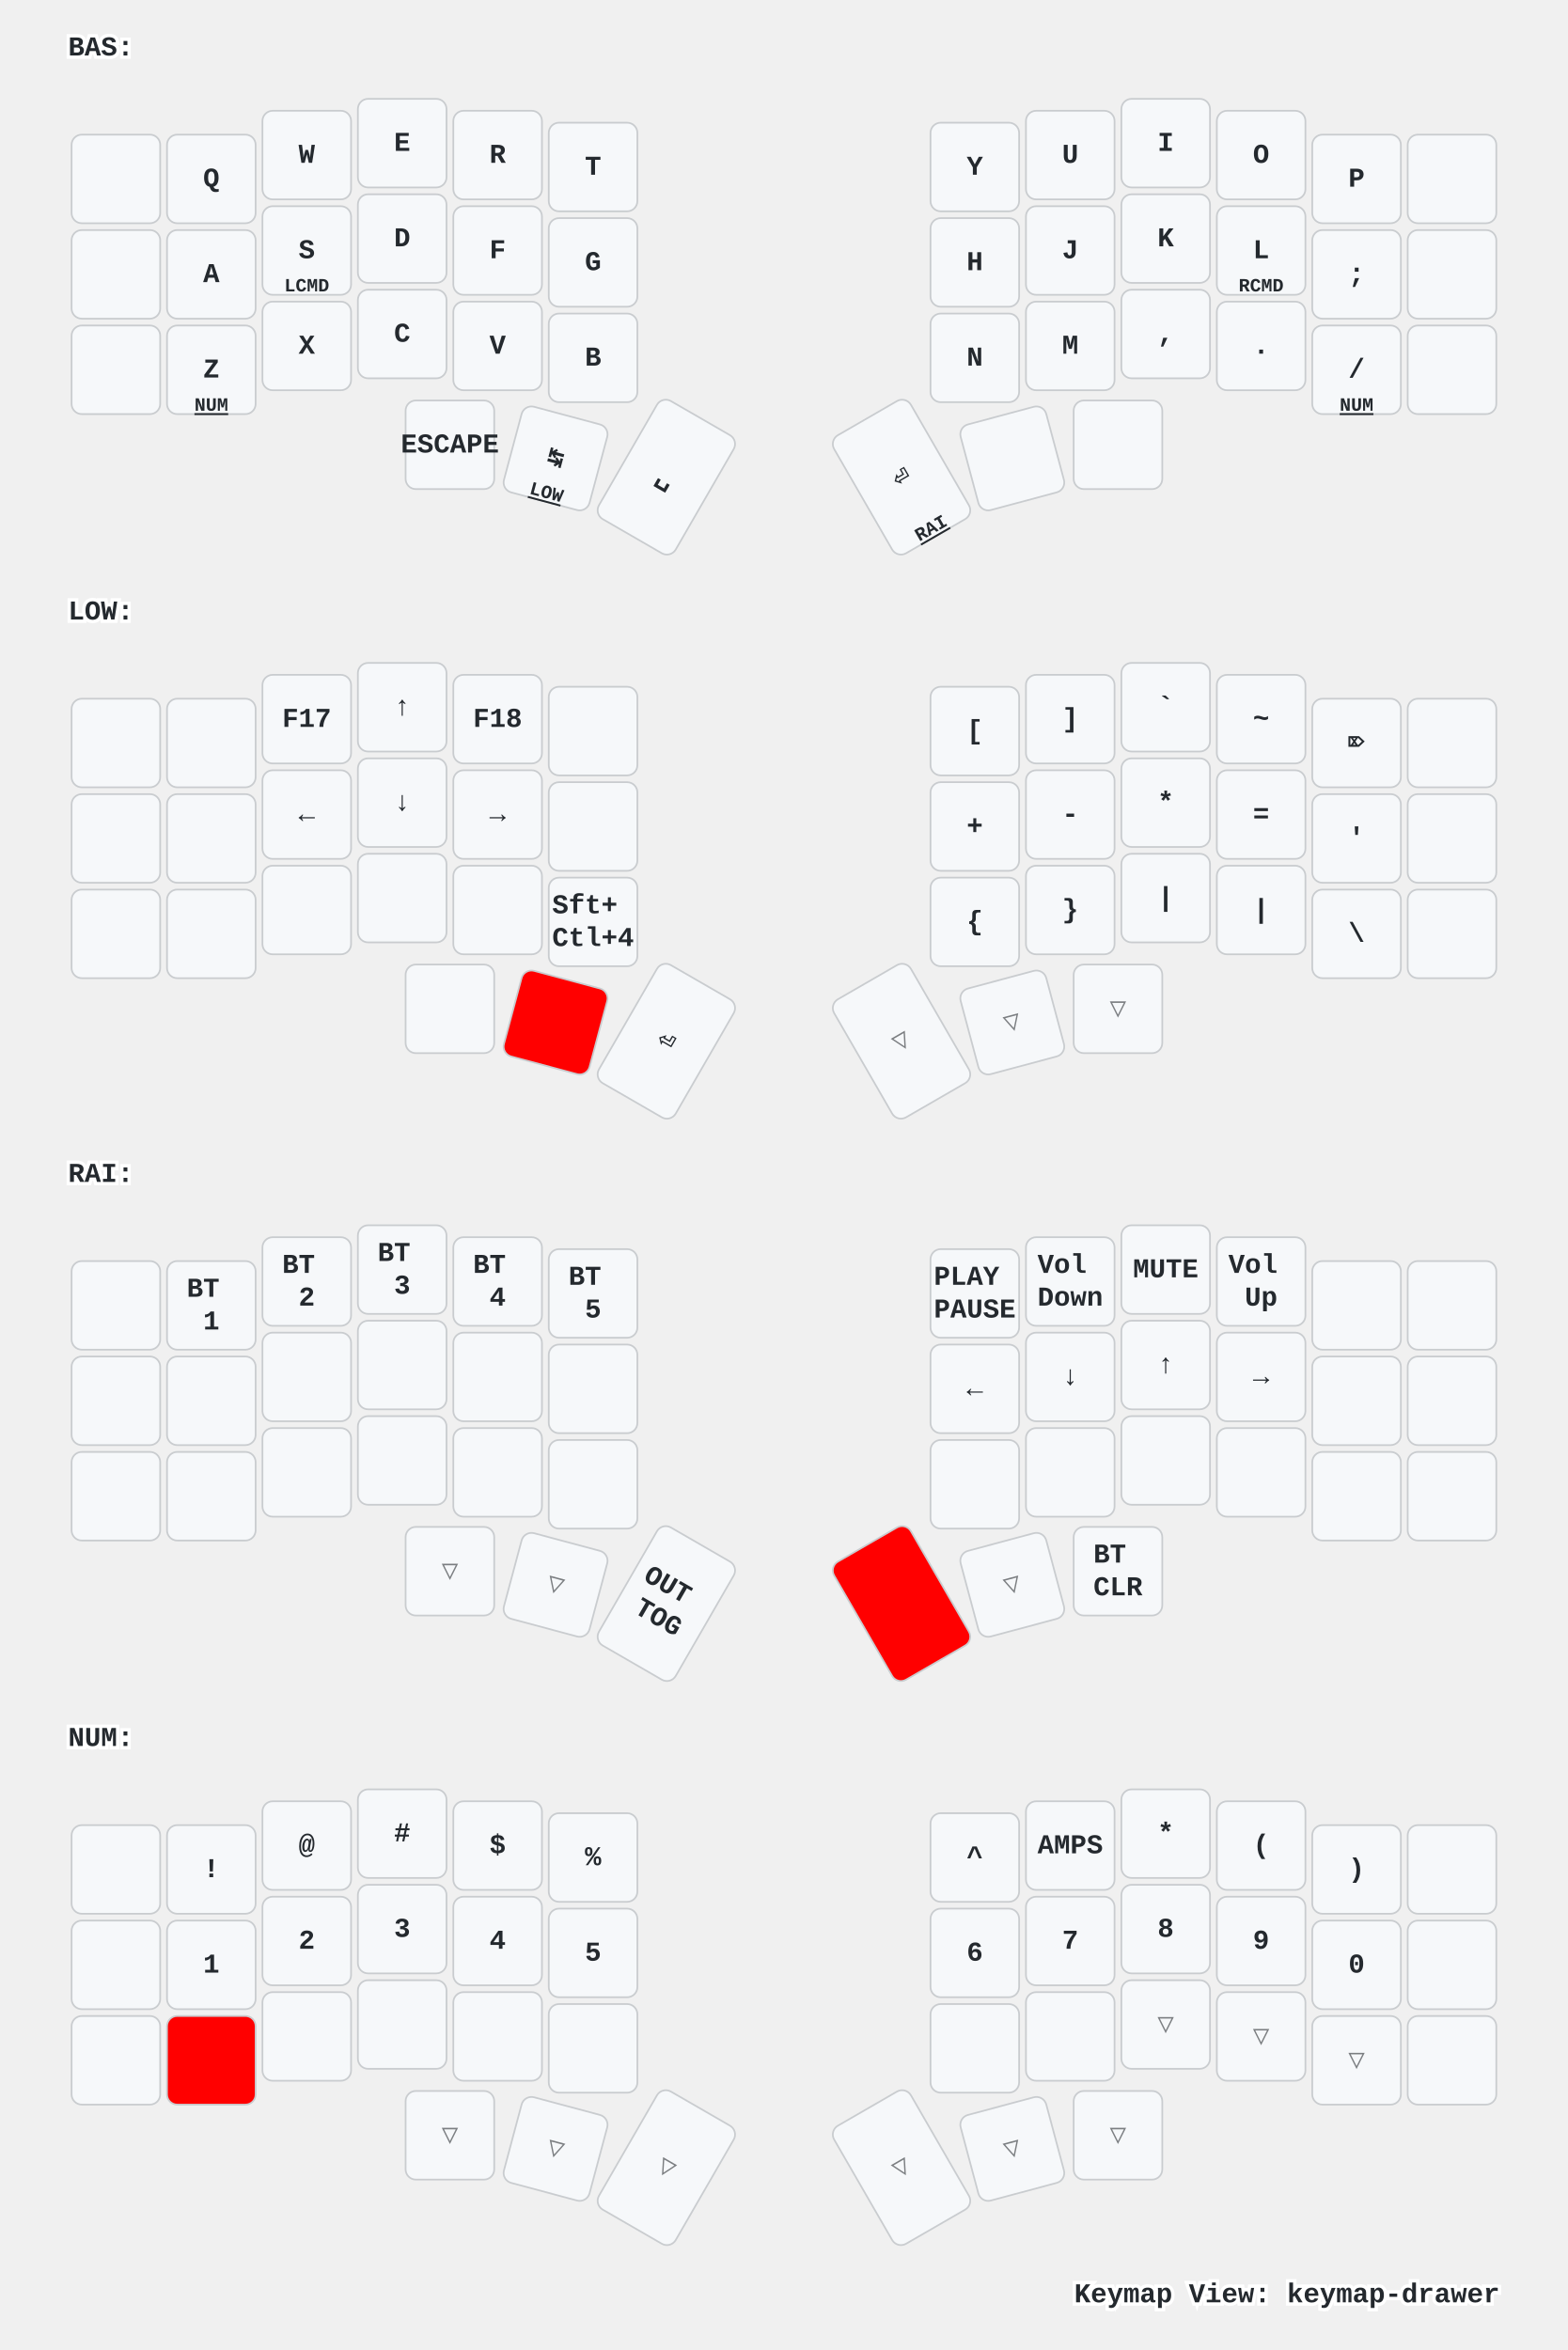
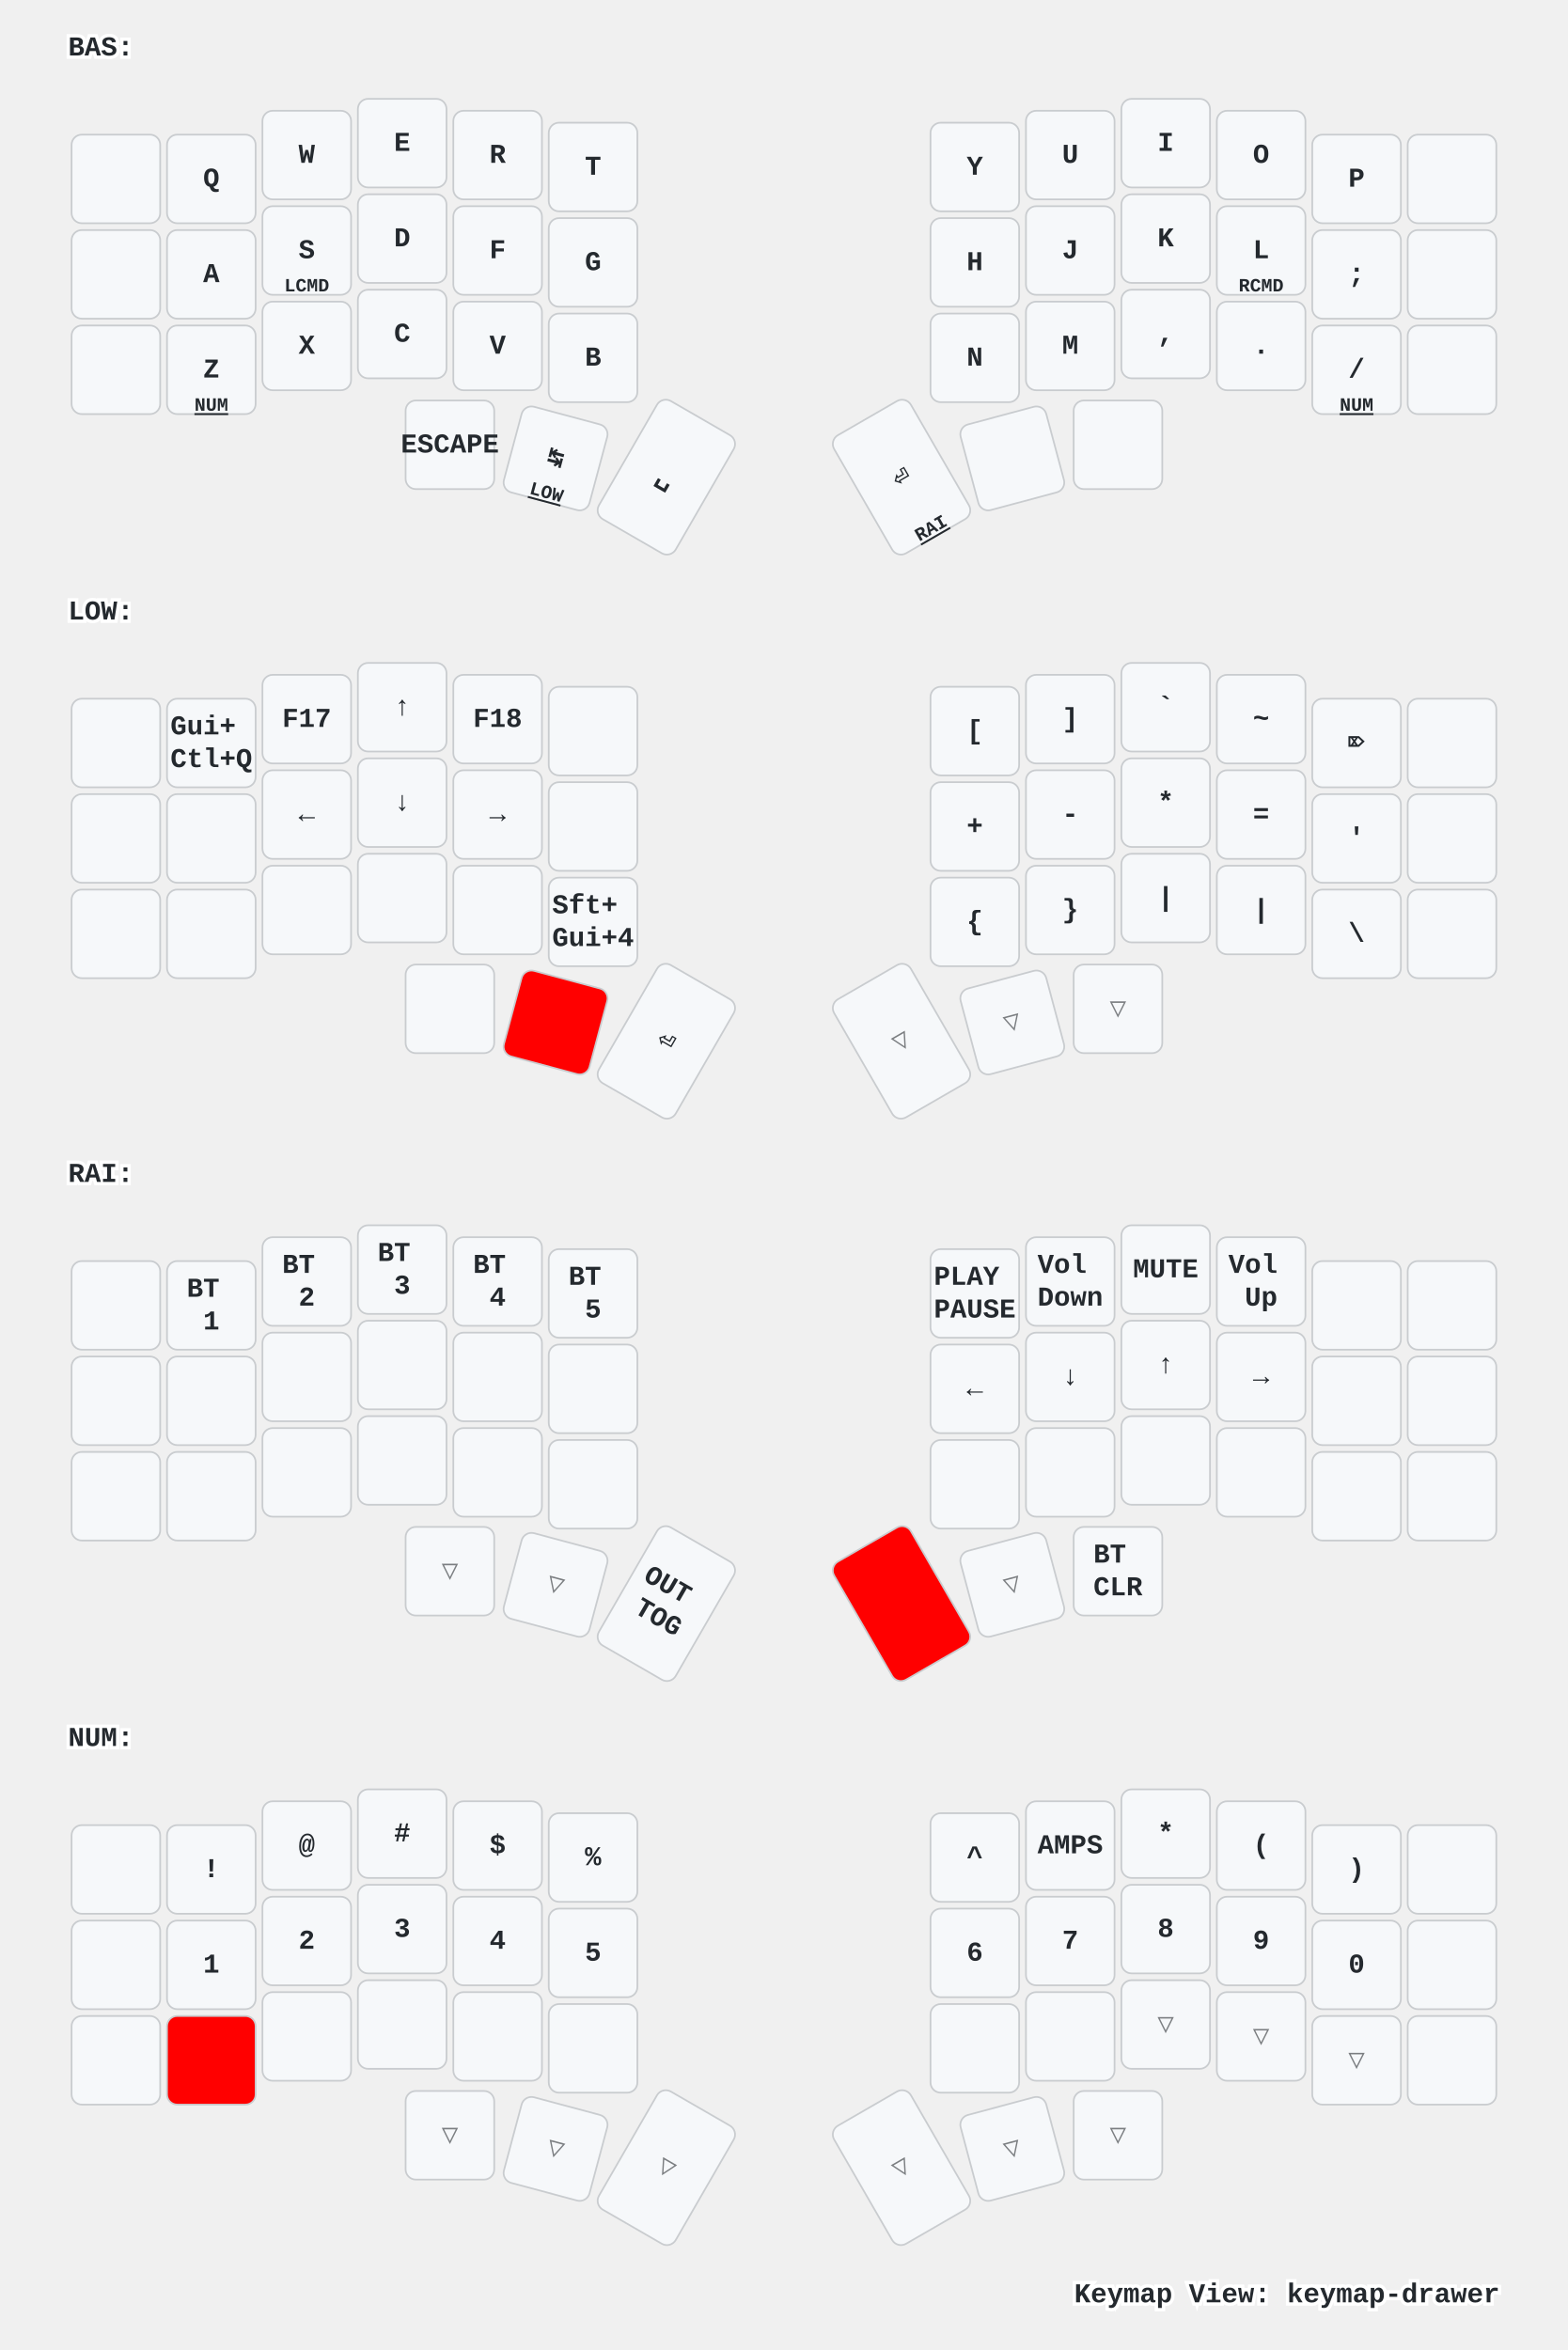
<svg xmlns="http://www.w3.org/2000/svg" xmlns:xlink="http://www.w3.org/1999/xlink" width="920" height="1379" viewBox="0 0 920 1379" class="keymap">
  <defs>/* start glyphs */
<svg id="mdi:apple-keyboard-command">
      <svg id="mdi-apple-keyboard-command" viewBox="0 0 24 24">
        <path d="M6,2A4,4 0 0,1 10,6V8H14V6A4,4 0 0,1 18,2A4,4 0 0,1 22,6A4,4 0 0,1 18,10H16V14H18A4,4 0 0,1 22,18A4,4 0 0,1 18,22A4,4 0 0,1 14,18V16H10V18A4,4 0 0,1 6,22A4,4 0 0,1 2,18A4,4 0 0,1 6,14H8V10H6A4,4 0 0,1 2,6A4,4 0 0,1 6,2M16,18A2,2 0 0,0 18,20A2,2 0 0,0 20,18A2,2 0 0,0 18,16H16V18M14,10H10V14H14V10M6,16A2,2 0 0,0 4,18A2,2 0 0,0 6,20A2,2 0 0,0 8,18V16H6M8,6A2,2 0 0,0 6,4A2,2 0 0,0 4,6A2,2 0 0,0 6,8H8V6M18,8A2,2 0 0,0 20,6A2,2 0 0,0 18,4A2,2 0 0,0 16,6V8H18Z" />
      </svg>
    </svg>
    <svg id="mdi:apple-keyboard-control">
      <svg id="mdi-apple-keyboard-control" viewBox="0 0 24 24">
        <path d="M19.78,11.78L18.36,13.19L12,6.83L5.64,13.19L4.22,11.78L12,4L19.78,11.78Z" />
      </svg>
    </svg>
    <svg id="mdi:apple-keyboard-option">
      <svg id="mdi-apple-keyboard-option" viewBox="0 0 24 24">
        <path d="M3,4H9.11L16.15,18H21V20H14.88L7.84,6H3V4M14,4H21V6H14V4Z" />
      </svg>
    </svg>
    <svg id="mdi:apple-keyboard-shift">
      <svg id="mdi-apple-keyboard-shift" viewBox="0 0 24 24">
        <path d="M15,18V12H17.17L12,6.83L6.83,12H9V18H15M12,4L22,14H17V20H7V14H2L12,4Z" />
      </svg>
    </svg>
    <svg id="mdi:backspace-outline">
      <svg id="mdi-backspace-outline" viewBox="0 0 24 24">
        <path d="M19,15.59L17.59,17L14,13.41L10.41,17L9,15.59L12.59,12L9,8.41L10.41,7L14,10.59L17.59,7L19,8.41L15.41,12L19,15.59M22,3A2,2 0 0,1 24,5V19A2,2 0 0,1 22,21H7C6.31,21 5.77,20.64 5.41,20.11L0,12L5.41,3.88C5.77,3.35 6.31,3 7,3H22M22,5H7L2.28,12L7,19H22V5Z" />
      </svg>
    </svg>
  </defs>/* end glyphs */
<style>/* inherit to force styles through use tags */
svg path {
    fill: inherit;
}

/* font and background color specifications */
svg.keymap {
    font-family: SFMono-Regular,Consolas,Liberation Mono,Menlo,monospace;
    font-size: 14px;
    font-kerning: normal;
    text-rendering: optimizeLegibility;
    fill: #24292e;
}

/* default key styling */
rect.key {
    fill: #f6f8fa;
}

rect.key, rect.combo {
    stroke: #c9cccf;
    stroke-width: 1;
}

/* default key side styling, only used is draw_key_sides is set */
rect.side {
    filter: brightness(90%);
}

/* color accent for combo boxes */
rect.combo, rect.combo-separate {
    fill: #cdf;
}

/* color accent for held keys */
rect.held, rect.combo.held {
    fill: #fdd;
}

/* color accent for ghost (optional) keys */
rect.ghost, rect.combo.ghost {
    stroke-dasharray: 4, 4;
    stroke-width: 2;
}

text {
    text-anchor: middle;
    dominant-baseline: middle;
}

/* styling for layer labels */
text.label {
    font-weight: bold;
    text-anchor: start;
    stroke: white;
    stroke-width: 4;
    paint-order: stroke;
}

/* styling for optional footer */
text.footer {
    text-anchor: end;
    dominant-baseline: auto;
    stroke: white;
    stroke-width: 4;
    paint-order: stroke;
}

/* styling for combo tap, and key non-tap label text */
text.combo, text.hold, text.shifted, text.left, text.right {
    font-size: 11px;
}

text.hold {
    text-anchor: middle;
    dominant-baseline: auto;
}

text.shifted {
    text-anchor: middle;
    dominant-baseline: hanging;
}

text.left {
    text-anchor: start;
}

text.right {
    text-anchor: end;
}

text.layer-activator {
    text-decoration: underline;
}

/* styling for hold/shifted label text in combo box */
text.combo.hold, text.combo.shifted, text.combo.left, text.combo.right {
    font-size: 8px;
}

/* lighter symbol for transparent keys */
text.trans {
    fill: #7b7e81;
}

/* styling for combo dendrons */
path.combo {
    stroke-width: 1;
    stroke: gray;
    fill: none;
}

/* Start Tabler Icons Cleanup */
/* cannot use height/width with glyphs */
.icon-tabler &gt; path {
    fill: inherit;
    stroke: inherit;
    stroke-width: 2;
}
/* hide tabler's default box */
.icon-tabler &gt; path[stroke="none"][fill="none"] {
    visibility: hidden;
}
/* End Tabler Icons Cleanup */

/* For default sytles, see https://github.com/caksoylar/keymap-drawer/blob/main/keymap_drawer/config.py#L85 */

svg.keymap {
  font-family: Ubuntu Mono, Inconsolata, Consolas, Liberation Mono, Menlo, monospace;
  font-size: 16px;
  font-weight: bold;
  text-rendering: optimizeLegibility;
}

/* Color accent for held keys
red = #f00
green = #0f0
blue = #00f
yellow = #ff0
cyan = #0ff
magenta = #f0f
white = #fff
black = #000
grey = #888
light grey = #ccc
#ffc
*/
rect.held, rect.combo.held {
    fill: #f00;
}

/* Technique borrowed and extended from https://github.com/englmaxi/zmk-config/blob/master/keymap-drawer/config.yaml */
.sym_sub_text.tap {
  translate: -5px 2px;
  font-size: 20px;
}
.sym_sub_text.shifted {
  translate: 10px 13px;
  font-size: 10px;
  opacity: 1.0;
}
.combo.sym_sub_text.tap {
  translate: -1px 1px;
}
.combo.sym_sub_text.shifted {
  translate: 7px 5px;
  font-size: 10px;
  opacity: 1.0;
}

/* Toggle */
.toggle.shifted {
  translate: -10px 12px;
}

.toggle.hold {
  translate: 13px -23px;
}

/* Variant for tap-dances */
.tap_dance.tap {
  translate: -7px 0px;
  font-size: 12px;
}
.tap_dance.shifted {
  translate: 7px 17px;
  font-size: 12px;
  opacity: 1.0;
}

/* Variant for symbol next to symbol */
.sym_by_sym.tap {
  translate: -6px 0px;
}
.sym_by_sym.shifted {
  translate: 10px 12px;
  opacity: 1.0;
}

.combo.sym_by_sym.tap {
  translate: -35px 0px;
}
.combo.sym_by_sym.shifted {
  translate: 35px 20px;
  opacity: 1.0;
}

.combo.sym_by_sym.hold {
  visibility: hidden;
}

/* hide hold box for combo sym_by_sym */
.combo.sym_by_sym.hold &gt; path[stroke="none"][fill="none"] {
  visibility: hidden;
}
</style>
  <g transform="translate(40, 0)" class="layer-BAS">
    <text x="0" y="28" class="label" id="BAS">BAS:</text>
    <g transform="translate(0, 56)">
      <g transform="translate(28, 49)" class="key keypos-0">
        <rect rx="6" ry="6" x="-26" y="-26" width="52" height="52" class="key" />
      </g>
      <g transform="translate(84, 49)" class="key keypos-1">
        <rect rx="6" ry="6" x="-26" y="-26" width="52" height="52" class="key" />
        <text x="0" y="0" class="key tap">Q</text>
      </g>
      <g transform="translate(140, 35)" class="key keypos-2">
        <rect rx="6" ry="6" x="-26" y="-26" width="52" height="52" class="key" />
        <text x="0" y="0" class="key tap">W</text>
      </g>
      <g transform="translate(196, 28)" class="key keypos-3">
        <rect rx="6" ry="6" x="-26" y="-26" width="52" height="52" class="key" />
        <text x="0" y="0" class="key tap">E</text>
      </g>
      <g transform="translate(252, 35)" class="key keypos-4">
        <rect rx="6" ry="6" x="-26" y="-26" width="52" height="52" class="key" />
        <text x="0" y="0" class="key tap">R</text>
      </g>
      <g transform="translate(308, 42)" class="key keypos-5">
        <rect rx="6" ry="6" x="-26" y="-26" width="52" height="52" class="key" />
        <text x="0" y="0" class="key tap">T</text>
      </g>
      <g transform="translate(532, 42)" class="key keypos-6">
        <rect rx="6" ry="6" x="-26" y="-26" width="52" height="52" class="key" />
        <text x="0" y="0" class="key tap">Y</text>
      </g>
      <g transform="translate(588, 35)" class="key keypos-7">
        <rect rx="6" ry="6" x="-26" y="-26" width="52" height="52" class="key" />
        <text x="0" y="0" class="key tap">U</text>
      </g>
      <g transform="translate(644, 28)" class="key keypos-8">
        <rect rx="6" ry="6" x="-26" y="-26" width="52" height="52" class="key" />
        <text x="0" y="0" class="key tap">I</text>
      </g>
      <g transform="translate(700, 35)" class="key keypos-9">
        <rect rx="6" ry="6" x="-26" y="-26" width="52" height="52" class="key" />
        <text x="0" y="0" class="key tap">O</text>
      </g>
      <g transform="translate(756, 49)" class="key keypos-10">
        <rect rx="6" ry="6" x="-26" y="-26" width="52" height="52" class="key" />
        <text x="0" y="0" class="key tap">P</text>
      </g>
      <g transform="translate(812, 49)" class="key keypos-11">
        <rect rx="6" ry="6" x="-26" y="-26" width="52" height="52" class="key" />
      </g>
      <g transform="translate(28, 105)" class="key keypos-12">
        <rect rx="6" ry="6" x="-26" y="-26" width="52" height="52" class="key" />
      </g>
      <g transform="translate(84, 105)" class="key keypos-13">
        <rect rx="6" ry="6" x="-26" y="-26" width="52" height="52" class="key" />
        <text x="0" y="0" class="key tap">A</text>
        <use href="#mdi:apple-keyboard-shift" xlink:href="#mdi:apple-keyboard-shift" x="-8" y="9" height="15" width="15.0" class="key hold glyph mdi:apple-keyboard-shift" />
      </g>
      <g transform="translate(140, 91)" class="key keypos-14">
        <rect rx="6" ry="6" x="-26" y="-26" width="52" height="52" class="key" />
        <text x="0" y="0" class="key tap">S</text>
        <text x="0" y="24" class="key hold">LCMD</text>
      </g>
      <g transform="translate(196, 84)" class="key keypos-15">
        <rect rx="6" ry="6" x="-26" y="-26" width="52" height="52" class="key" />
        <text x="0" y="0" class="key tap">D</text>
        <use href="#mdi:apple-keyboard-option" xlink:href="#mdi:apple-keyboard-option" x="-8" y="9" height="15" width="15.0" class="key hold glyph mdi:apple-keyboard-option" />
      </g>
      <g transform="translate(252, 91)" class="key keypos-16">
        <rect rx="6" ry="6" x="-26" y="-26" width="52" height="52" class="key" />
        <text x="0" y="0" class="key tap">F</text>
        <use href="#mdi:apple-keyboard-control" xlink:href="#mdi:apple-keyboard-control" x="-8" y="9" height="15" width="15.0" class="key hold glyph mdi:apple-keyboard-control" />
      </g>
      <g transform="translate(308, 98)" class="key keypos-17">
        <rect rx="6" ry="6" x="-26" y="-26" width="52" height="52" class="key" />
        <text x="0" y="0" class="key tap">G</text>
      </g>
      <g transform="translate(532, 98)" class="key keypos-18">
        <rect rx="6" ry="6" x="-26" y="-26" width="52" height="52" class="key" />
        <text x="0" y="0" class="key tap">H</text>
      </g>
      <g transform="translate(588, 91)" class="key keypos-19">
        <rect rx="6" ry="6" x="-26" y="-26" width="52" height="52" class="key" />
        <text x="0" y="0" class="key tap">J</text>
        <use href="#mdi:apple-keyboard-control" xlink:href="#mdi:apple-keyboard-control" x="-8" y="9" height="15" width="15.0" class="key hold glyph mdi:apple-keyboard-control" />
      </g>
      <g transform="translate(644, 84)" class="key keypos-20">
        <rect rx="6" ry="6" x="-26" y="-26" width="52" height="52" class="key" />
        <text x="0" y="0" class="key tap">K</text>
        <use href="#mdi:apple-keyboard-option" xlink:href="#mdi:apple-keyboard-option" x="-8" y="9" height="15" width="15.0" class="key hold glyph mdi:apple-keyboard-option" />
      </g>
      <g transform="translate(700, 91)" class="key keypos-21">
        <rect rx="6" ry="6" x="-26" y="-26" width="52" height="52" class="key" />
        <text x="0" y="0" class="key tap">L</text>
        <text x="0" y="24" class="key hold">RCMD</text>
      </g>
      <g transform="translate(756, 105)" class="key keypos-22">
        <rect rx="6" ry="6" x="-26" y="-26" width="52" height="52" class="key" />
        <text x="0" y="0" class="key tap">;</text>
        <use href="#mdi:apple-keyboard-shift" xlink:href="#mdi:apple-keyboard-shift" x="-8" y="9" height="15" width="15.0" class="key hold glyph mdi:apple-keyboard-shift" />
      </g>
      <g transform="translate(812, 105)" class="key keypos-23">
        <rect rx="6" ry="6" x="-26" y="-26" width="52" height="52" class="key" />
      </g>
      <g transform="translate(28, 161)" class="key keypos-24">
        <rect rx="6" ry="6" x="-26" y="-26" width="52" height="52" class="key" />
      </g>
      <g transform="translate(84, 161)" class="key keypos-25">
        <rect rx="6" ry="6" x="-26" y="-26" width="52" height="52" class="key" />
        <text x="0" y="0" class="key tap">Z</text>
        <a href="#NUM">
          <text x="0" y="24" class="key hold layer-activator">NUM</text>
        </a>
      </g>
      <g transform="translate(140, 147)" class="key keypos-26">
        <rect rx="6" ry="6" x="-26" y="-26" width="52" height="52" class="key" />
        <text x="0" y="0" class="key tap">X</text>
      </g>
      <g transform="translate(196, 140)" class="key keypos-27">
        <rect rx="6" ry="6" x="-26" y="-26" width="52" height="52" class="key" />
        <text x="0" y="0" class="key tap">C</text>
      </g>
      <g transform="translate(252, 147)" class="key keypos-28">
        <rect rx="6" ry="6" x="-26" y="-26" width="52" height="52" class="key" />
        <text x="0" y="0" class="key tap">V</text>
      </g>
      <g transform="translate(308, 154)" class="key keypos-29">
        <rect rx="6" ry="6" x="-26" y="-26" width="52" height="52" class="key" />
        <text x="0" y="0" class="key tap">B</text>
      </g>
      <g transform="translate(532, 154)" class="key keypos-30">
        <rect rx="6" ry="6" x="-26" y="-26" width="52" height="52" class="key" />
        <text x="0" y="0" class="key tap">N</text>
      </g>
      <g transform="translate(588, 147)" class="key keypos-31">
        <rect rx="6" ry="6" x="-26" y="-26" width="52" height="52" class="key" />
        <text x="0" y="0" class="key tap">M</text>
      </g>
      <g transform="translate(644, 140)" class="key keypos-32">
        <rect rx="6" ry="6" x="-26" y="-26" width="52" height="52" class="key" />
        <text x="0" y="0" class="key tap">,</text>
      </g>
      <g transform="translate(700, 147)" class="key keypos-33">
        <rect rx="6" ry="6" x="-26" y="-26" width="52" height="52" class="key" />
        <text x="0" y="0" class="key tap">.</text>
      </g>
      <g transform="translate(756, 161)" class="key keypos-34">
        <rect rx="6" ry="6" x="-26" y="-26" width="52" height="52" class="key" />
        <text x="0" y="0" class="key tap">/</text>
        <a href="#NUM">
          <text x="0" y="24" class="key hold layer-activator">NUM</text>
        </a>
      </g>
      <g transform="translate(812, 161)" class="key keypos-35">
        <rect rx="6" ry="6" x="-26" y="-26" width="52" height="52" class="key" />
      </g>
      <g transform="translate(224, 205)" class="key keypos-36">
        <rect rx="6" ry="6" x="-26" y="-26" width="52" height="52" class="key" />
        <text x="0" y="0" class="key tap">ESCAPE</text>
        <use href="#mdi:apple-keyboard-command" xlink:href="#mdi:apple-keyboard-command" x="-8" y="9" height="15" width="15.0" class="key hold glyph mdi:apple-keyboard-command" />
      </g>
      <g transform="translate(286, 213) rotate(15.0)" class="key keypos-37">
        <rect rx="6" ry="6" x="-26" y="-26" width="52" height="52" class="key" />
        <text x="0" y="0" class="key tap">↹</text>
        <a href="#LOW">
          <text x="0" y="24" class="key hold layer-activator">LOW</text>
        </a>
      </g>
      <g transform="translate(351, 224) rotate(30.0)" class="key keypos-38">
        <rect rx="6" ry="6" x="-26" y="-40" width="52" height="80" class="key" />
        <text x="0" y="0" class="key tap">␣</text>
      </g>
      <g transform="translate(489, 224) rotate(-30.0)" class="key keypos-39">
        <rect rx="6" ry="6" x="-26" y="-40" width="52" height="80" class="key" />
        <text x="0" y="0" class="key tap">⏎</text>
        <a href="#RAI">
          <text x="0" y="38" class="key hold layer-activator">RAI</text>
        </a>
      </g>
      <g transform="translate(554, 213) rotate(-15.0)" class="key keypos-40">
        <rect rx="6" ry="6" x="-26" y="-26" width="52" height="52" class="key" />
        <use href="#mdi:backspace-outline" xlink:href="#mdi:backspace-outline" x="-9" y="-9" height="18" width="18.0" class="key tap glyph mdi:backspace-outline" />
      </g>
      <g transform="translate(616, 205)" class="key keypos-41">
        <rect rx="6" ry="6" x="-26" y="-26" width="52" height="52" class="key" />
        <use href="#mdi:apple-keyboard-option" xlink:href="#mdi:apple-keyboard-option" x="-9" y="-9" height="18" width="18.0" class="key tap glyph mdi:apple-keyboard-option" />
      </g>
    </g>
  </g>
  <g transform="translate(40, 331)" class="layer-LOW">
    <text x="0" y="28" class="label" id="LOW">LOW:</text>
    <g transform="translate(0, 56)">
      <g transform="translate(28, 49)" class="key keypos-0">
        <rect rx="6" ry="6" x="-26" y="-26" width="52" height="52" class="key" />
      </g>
      <g transform="translate(84, 49)" class="key keypos-1">
        <rect rx="6" ry="6" x="-26" y="-26" width="52" height="52" class="key" />
+         <text x="0" y="0" class="key tap">
+           <tspan x="0" dy="-0.6em">Gui+</tspan>
+           <tspan x="0" dy="1.2em">Ctl+Q</tspan>
+         </text>
      </g>
      <g transform="translate(140, 35)" class="key keypos-2">
        <rect rx="6" ry="6" x="-26" y="-26" width="52" height="52" class="key" />
        <text x="0" y="0" class="key tap">F17</text>
      </g>
      <g transform="translate(196, 28)" class="key keypos-3">
        <rect rx="6" ry="6" x="-26" y="-26" width="52" height="52" class="key" />
        <text x="0" y="0" class="key tap">↑</text>
      </g>
      <g transform="translate(252, 35)" class="key keypos-4">
        <rect rx="6" ry="6" x="-26" y="-26" width="52" height="52" class="key" />
        <text x="0" y="0" class="key tap">F18</text>
      </g>
      <g transform="translate(308, 42)" class="key keypos-5">
        <rect rx="6" ry="6" x="-26" y="-26" width="52" height="52" class="key" />
      </g>
      <g transform="translate(532, 42)" class="key keypos-6">
        <rect rx="6" ry="6" x="-26" y="-26" width="52" height="52" class="key" />
        <text x="0" y="0" class="key tap">[</text>
      </g>
      <g transform="translate(588, 35)" class="key keypos-7">
        <rect rx="6" ry="6" x="-26" y="-26" width="52" height="52" class="key" />
        <text x="0" y="0" class="key tap">]</text>
      </g>
      <g transform="translate(644, 28)" class="key keypos-8">
        <rect rx="6" ry="6" x="-26" y="-26" width="52" height="52" class="key" />
        <text x="0" y="0" class="key tap">`</text>
      </g>
      <g transform="translate(700, 35)" class="key keypos-9">
        <rect rx="6" ry="6" x="-26" y="-26" width="52" height="52" class="key" />
        <text x="0" y="0" class="key tap">~</text>
      </g>
      <g transform="translate(756, 49)" class="key keypos-10">
        <rect rx="6" ry="6" x="-26" y="-26" width="52" height="52" class="key" />
        <text x="0" y="0" class="key tap">⌦</text>
      </g>
      <g transform="translate(812, 49)" class="key keypos-11">
        <rect rx="6" ry="6" x="-26" y="-26" width="52" height="52" class="key" />
      </g>
      <g transform="translate(28, 105)" class="key keypos-12">
        <rect rx="6" ry="6" x="-26" y="-26" width="52" height="52" class="key" />
      </g>
      <g transform="translate(84, 105)" class="key keypos-13">
        <rect rx="6" ry="6" x="-26" y="-26" width="52" height="52" class="key" />
      </g>
      <g transform="translate(140, 91)" class="key keypos-14">
        <rect rx="6" ry="6" x="-26" y="-26" width="52" height="52" class="key" />
        <text x="0" y="0" class="key tap">←</text>
      </g>
      <g transform="translate(196, 84)" class="key keypos-15">
        <rect rx="6" ry="6" x="-26" y="-26" width="52" height="52" class="key" />
        <text x="0" y="0" class="key tap">↓</text>
      </g>
      <g transform="translate(252, 91)" class="key keypos-16">
        <rect rx="6" ry="6" x="-26" y="-26" width="52" height="52" class="key" />
        <text x="0" y="0" class="key tap">→</text>
      </g>
      <g transform="translate(308, 98)" class="key keypos-17">
        <rect rx="6" ry="6" x="-26" y="-26" width="52" height="52" class="key" />
      </g>
      <g transform="translate(532, 98)" class="key keypos-18">
        <rect rx="6" ry="6" x="-26" y="-26" width="52" height="52" class="key" />
        <text x="0" y="0" class="key tap">+</text>
      </g>
      <g transform="translate(588, 91)" class="key keypos-19">
        <rect rx="6" ry="6" x="-26" y="-26" width="52" height="52" class="key" />
        <text x="0" y="0" class="key tap">-</text>
      </g>
      <g transform="translate(644, 84)" class="key keypos-20">
        <rect rx="6" ry="6" x="-26" y="-26" width="52" height="52" class="key" />
        <text x="0" y="0" class="key tap">*</text>
      </g>
      <g transform="translate(700, 91)" class="key keypos-21">
        <rect rx="6" ry="6" x="-26" y="-26" width="52" height="52" class="key" />
        <text x="0" y="0" class="key tap">=</text>
      </g>
      <g transform="translate(756, 105)" class="key keypos-22">
        <rect rx="6" ry="6" x="-26" y="-26" width="52" height="52" class="key" />
        <text x="0" y="0" class="key tap">'</text>
      </g>
      <g transform="translate(812, 105)" class="key keypos-23">
        <rect rx="6" ry="6" x="-26" y="-26" width="52" height="52" class="key" />
      </g>
      <g transform="translate(28, 161)" class="key keypos-24">
        <rect rx="6" ry="6" x="-26" y="-26" width="52" height="52" class="key" />
      </g>
      <g transform="translate(84, 161)" class="key keypos-25">
        <rect rx="6" ry="6" x="-26" y="-26" width="52" height="52" class="key" />
      </g>
      <g transform="translate(140, 147)" class="key keypos-26">
        <rect rx="6" ry="6" x="-26" y="-26" width="52" height="52" class="key" />
      </g>
      <g transform="translate(196, 140)" class="key keypos-27">
        <rect rx="6" ry="6" x="-26" y="-26" width="52" height="52" class="key" />
      </g>
      <g transform="translate(252, 147)" class="key keypos-28">
        <rect rx="6" ry="6" x="-26" y="-26" width="52" height="52" class="key" />
      </g>
      <g transform="translate(308, 154)" class="key keypos-29">
        <rect rx="6" ry="6" x="-26" y="-26" width="52" height="52" class="key" />
        <text x="0" y="0" class="key tap">
          <tspan x="0" dy="-0.6em">Sft+</tspan>
-           <tspan x="0" dy="1.2em">Ctl+4</tspan>
+           <tspan x="0" dy="1.2em">Gui+4</tspan>
        </text>
      </g>
      <g transform="translate(532, 154)" class="key keypos-30">
        <rect rx="6" ry="6" x="-26" y="-26" width="52" height="52" class="key" />
        <text x="0" y="0" class="key tap">{</text>
      </g>
      <g transform="translate(588, 147)" class="key keypos-31">
        <rect rx="6" ry="6" x="-26" y="-26" width="52" height="52" class="key" />
        <text x="0" y="0" class="key tap">}</text>
      </g>
      <g transform="translate(644, 140)" class="key keypos-32">
        <rect rx="6" ry="6" x="-26" y="-26" width="52" height="52" class="key" />
        <text x="0" y="0" class="key tap">|</text>
      </g>
      <g transform="translate(700, 147)" class="key keypos-33">
        <rect rx="6" ry="6" x="-26" y="-26" width="52" height="52" class="key" />
        <text x="0" y="0" class="key tap">|</text>
      </g>
      <g transform="translate(756, 161)" class="key keypos-34">
        <rect rx="6" ry="6" x="-26" y="-26" width="52" height="52" class="key" />
        <text x="0" y="0" class="key tap">\</text>
      </g>
      <g transform="translate(812, 161)" class="key keypos-35">
        <rect rx="6" ry="6" x="-26" y="-26" width="52" height="52" class="key" />
      </g>
      <g transform="translate(224, 205)" class="key keypos-36">
        <rect rx="6" ry="6" x="-26" y="-26" width="52" height="52" class="key" />
        <use href="#mdi:backspace-outline" xlink:href="#mdi:backspace-outline" x="-9" y="-9" height="18" width="18.0" class="key tap glyph mdi:backspace-outline" />
      </g>
      <g transform="translate(286, 213) rotate(15.0)" class="key held keypos-37">
        <rect rx="6" ry="6" x="-26" y="-26" width="52" height="52" class="key held" />
      </g>
      <g transform="translate(351, 224) rotate(30.0)" class="key keypos-38">
        <rect rx="6" ry="6" x="-26" y="-40" width="52" height="80" class="key" />
        <text x="0" y="0" class="key tap">⏎</text>
      </g>
      <g transform="translate(489, 224) rotate(-30.0)" class="key trans keypos-39">
        <rect rx="6" ry="6" x="-26" y="-40" width="52" height="80" class="key trans" />
        <text x="0" y="0" class="key trans tap">▽</text>
      </g>
      <g transform="translate(554, 213) rotate(-15.0)" class="key trans keypos-40">
        <rect rx="6" ry="6" x="-26" y="-26" width="52" height="52" class="key trans" />
        <text x="0" y="0" class="key trans tap">▽</text>
      </g>
      <g transform="translate(616, 205)" class="key trans keypos-41">
        <rect rx="6" ry="6" x="-26" y="-26" width="52" height="52" class="key trans" />
        <text x="0" y="0" class="key trans tap">▽</text>
      </g>
    </g>
  </g>
  <g transform="translate(40, 661)" class="layer-RAI">
    <text x="0" y="28" class="label" id="RAI">RAI:</text>
    <g transform="translate(0, 56)">
      <g transform="translate(28, 49)" class="key keypos-0">
        <rect rx="6" ry="6" x="-26" y="-26" width="52" height="52" class="key" />
      </g>
      <g transform="translate(84, 49)" class="key keypos-1">
        <rect rx="6" ry="6" x="-26" y="-26" width="52" height="52" class="key" />
        <text x="0" y="0" class="key tap">
          <tspan x="0" dy="-0.6em">BT</tspan>
          <tspan x="0" dy="1.2em">1</tspan>
        </text>
      </g>
      <g transform="translate(140, 35)" class="key keypos-2">
        <rect rx="6" ry="6" x="-26" y="-26" width="52" height="52" class="key" />
        <text x="0" y="0" class="key tap">
          <tspan x="0" dy="-0.6em">BT</tspan>
          <tspan x="0" dy="1.2em">2</tspan>
        </text>
      </g>
      <g transform="translate(196, 28)" class="key keypos-3">
        <rect rx="6" ry="6" x="-26" y="-26" width="52" height="52" class="key" />
        <text x="0" y="0" class="key tap">
          <tspan x="0" dy="-0.6em">BT</tspan>
          <tspan x="0" dy="1.2em">3</tspan>
        </text>
      </g>
      <g transform="translate(252, 35)" class="key keypos-4">
        <rect rx="6" ry="6" x="-26" y="-26" width="52" height="52" class="key" />
        <text x="0" y="0" class="key tap">
          <tspan x="0" dy="-0.6em">BT</tspan>
          <tspan x="0" dy="1.2em">4</tspan>
        </text>
      </g>
      <g transform="translate(308, 42)" class="key keypos-5">
        <rect rx="6" ry="6" x="-26" y="-26" width="52" height="52" class="key" />
        <text x="0" y="0" class="key tap">
          <tspan x="0" dy="-0.6em">BT</tspan>
          <tspan x="0" dy="1.2em">5</tspan>
        </text>
      </g>
      <g transform="translate(532, 42)" class="key keypos-6">
        <rect rx="6" ry="6" x="-26" y="-26" width="52" height="52" class="key" />
        <text x="0" y="0" class="key tap">
          <tspan x="0" dy="-0.6em">PLAY</tspan>
          <tspan x="0" dy="1.2em">PAUSE</tspan>
        </text>
      </g>
      <g transform="translate(588, 35)" class="key keypos-7">
        <rect rx="6" ry="6" x="-26" y="-26" width="52" height="52" class="key" />
        <text x="0" y="0" class="key tap">
          <tspan x="0" dy="-0.6em">Vol</tspan>
          <tspan x="0" dy="1.2em">Down</tspan>
        </text>
      </g>
      <g transform="translate(644, 28)" class="key keypos-8">
        <rect rx="6" ry="6" x="-26" y="-26" width="52" height="52" class="key" />
        <text x="0" y="0" class="key tap">MUTE</text>
      </g>
      <g transform="translate(700, 35)" class="key keypos-9">
        <rect rx="6" ry="6" x="-26" y="-26" width="52" height="52" class="key" />
        <text x="0" y="0" class="key tap">
          <tspan x="0" dy="-0.6em">Vol</tspan>
          <tspan x="0" dy="1.2em">Up</tspan>
        </text>
      </g>
      <g transform="translate(756, 49)" class="key keypos-10">
        <rect rx="6" ry="6" x="-26" y="-26" width="52" height="52" class="key" />
      </g>
      <g transform="translate(812, 49)" class="key keypos-11">
        <rect rx="6" ry="6" x="-26" y="-26" width="52" height="52" class="key" />
      </g>
      <g transform="translate(28, 105)" class="key keypos-12">
        <rect rx="6" ry="6" x="-26" y="-26" width="52" height="52" class="key" />
      </g>
      <g transform="translate(84, 105)" class="key keypos-13">
        <rect rx="6" ry="6" x="-26" y="-26" width="52" height="52" class="key" />
      </g>
      <g transform="translate(140, 91)" class="key keypos-14">
        <rect rx="6" ry="6" x="-26" y="-26" width="52" height="52" class="key" />
      </g>
      <g transform="translate(196, 84)" class="key keypos-15">
        <rect rx="6" ry="6" x="-26" y="-26" width="52" height="52" class="key" />
      </g>
      <g transform="translate(252, 91)" class="key keypos-16">
        <rect rx="6" ry="6" x="-26" y="-26" width="52" height="52" class="key" />
      </g>
      <g transform="translate(308, 98)" class="key keypos-17">
        <rect rx="6" ry="6" x="-26" y="-26" width="52" height="52" class="key" />
      </g>
      <g transform="translate(532, 98)" class="key keypos-18">
        <rect rx="6" ry="6" x="-26" y="-26" width="52" height="52" class="key" />
        <text x="0" y="0" class="key tap">←</text>
      </g>
      <g transform="translate(588, 91)" class="key keypos-19">
        <rect rx="6" ry="6" x="-26" y="-26" width="52" height="52" class="key" />
        <text x="0" y="0" class="key tap">↓</text>
      </g>
      <g transform="translate(644, 84)" class="key keypos-20">
        <rect rx="6" ry="6" x="-26" y="-26" width="52" height="52" class="key" />
        <text x="0" y="0" class="key tap">↑</text>
      </g>
      <g transform="translate(700, 91)" class="key keypos-21">
        <rect rx="6" ry="6" x="-26" y="-26" width="52" height="52" class="key" />
        <text x="0" y="0" class="key tap">→</text>
      </g>
      <g transform="translate(756, 105)" class="key keypos-22">
        <rect rx="6" ry="6" x="-26" y="-26" width="52" height="52" class="key" />
      </g>
      <g transform="translate(812, 105)" class="key keypos-23">
        <rect rx="6" ry="6" x="-26" y="-26" width="52" height="52" class="key" />
      </g>
      <g transform="translate(28, 161)" class="key keypos-24">
        <rect rx="6" ry="6" x="-26" y="-26" width="52" height="52" class="key" />
      </g>
      <g transform="translate(84, 161)" class="key keypos-25">
        <rect rx="6" ry="6" x="-26" y="-26" width="52" height="52" class="key" />
      </g>
      <g transform="translate(140, 147)" class="key keypos-26">
        <rect rx="6" ry="6" x="-26" y="-26" width="52" height="52" class="key" />
      </g>
      <g transform="translate(196, 140)" class="key keypos-27">
        <rect rx="6" ry="6" x="-26" y="-26" width="52" height="52" class="key" />
      </g>
      <g transform="translate(252, 147)" class="key keypos-28">
        <rect rx="6" ry="6" x="-26" y="-26" width="52" height="52" class="key" />
      </g>
      <g transform="translate(308, 154)" class="key keypos-29">
        <rect rx="6" ry="6" x="-26" y="-26" width="52" height="52" class="key" />
      </g>
      <g transform="translate(532, 154)" class="key keypos-30">
        <rect rx="6" ry="6" x="-26" y="-26" width="52" height="52" class="key" />
      </g>
      <g transform="translate(588, 147)" class="key keypos-31">
        <rect rx="6" ry="6" x="-26" y="-26" width="52" height="52" class="key" />
      </g>
      <g transform="translate(644, 140)" class="key keypos-32">
        <rect rx="6" ry="6" x="-26" y="-26" width="52" height="52" class="key" />
      </g>
      <g transform="translate(700, 147)" class="key keypos-33">
        <rect rx="6" ry="6" x="-26" y="-26" width="52" height="52" class="key" />
      </g>
      <g transform="translate(756, 161)" class="key keypos-34">
        <rect rx="6" ry="6" x="-26" y="-26" width="52" height="52" class="key" />
      </g>
      <g transform="translate(812, 161)" class="key keypos-35">
        <rect rx="6" ry="6" x="-26" y="-26" width="52" height="52" class="key" />
      </g>
      <g transform="translate(224, 205)" class="key trans keypos-36">
        <rect rx="6" ry="6" x="-26" y="-26" width="52" height="52" class="key trans" />
        <text x="0" y="0" class="key trans tap">▽</text>
      </g>
      <g transform="translate(286, 213) rotate(15.0)" class="key trans keypos-37">
        <rect rx="6" ry="6" x="-26" y="-26" width="52" height="52" class="key trans" />
        <text x="0" y="0" class="key trans tap">▽</text>
      </g>
      <g transform="translate(351, 224) rotate(30.0)" class="key keypos-38">
        <rect rx="6" ry="6" x="-26" y="-40" width="52" height="80" class="key" />
        <text x="0" y="0" class="key tap">
          <tspan x="0" dy="-0.6em">OUT</tspan>
          <tspan x="0" dy="1.2em">TOG</tspan>
        </text>
      </g>
      <g transform="translate(489, 224) rotate(-30.0)" class="key held keypos-39">
        <rect rx="6" ry="6" x="-26" y="-40" width="52" height="80" class="key held" />
      </g>
      <g transform="translate(554, 213) rotate(-15.0)" class="key trans keypos-40">
        <rect rx="6" ry="6" x="-26" y="-26" width="52" height="52" class="key trans" />
        <text x="0" y="0" class="key trans tap">▽</text>
      </g>
      <g transform="translate(616, 205)" class="key keypos-41">
        <rect rx="6" ry="6" x="-26" y="-26" width="52" height="52" class="key" />
        <text x="0" y="0" class="key tap">
          <tspan x="0" dy="-0.6em">BT</tspan>
          <tspan x="0" dy="1.2em">CLR</tspan>
        </text>
      </g>
    </g>
  </g>
  <g transform="translate(40, 992)" class="layer-NUM">
    <text x="0" y="28" class="label" id="NUM">NUM:</text>
    <g transform="translate(0, 56)">
      <g transform="translate(28, 49)" class="key keypos-0">
        <rect rx="6" ry="6" x="-26" y="-26" width="52" height="52" class="key" />
      </g>
      <g transform="translate(84, 49)" class="key keypos-1">
        <rect rx="6" ry="6" x="-26" y="-26" width="52" height="52" class="key" />
        <text x="0" y="0" class="key tap">!</text>
      </g>
      <g transform="translate(140, 35)" class="key keypos-2">
        <rect rx="6" ry="6" x="-26" y="-26" width="52" height="52" class="key" />
        <text x="0" y="0" class="key tap">@</text>
      </g>
      <g transform="translate(196, 28)" class="key keypos-3">
        <rect rx="6" ry="6" x="-26" y="-26" width="52" height="52" class="key" />
        <text x="0" y="0" class="key tap">#</text>
      </g>
      <g transform="translate(252, 35)" class="key keypos-4">
        <rect rx="6" ry="6" x="-26" y="-26" width="52" height="52" class="key" />
        <text x="0" y="0" class="key tap">$</text>
      </g>
      <g transform="translate(308, 42)" class="key keypos-5">
        <rect rx="6" ry="6" x="-26" y="-26" width="52" height="52" class="key" />
        <text x="0" y="0" class="key tap">%</text>
      </g>
      <g transform="translate(532, 42)" class="key keypos-6">
        <rect rx="6" ry="6" x="-26" y="-26" width="52" height="52" class="key" />
        <text x="0" y="0" class="key tap">^</text>
      </g>
      <g transform="translate(588, 35)" class="key keypos-7">
        <rect rx="6" ry="6" x="-26" y="-26" width="52" height="52" class="key" />
        <text x="0" y="0" class="key tap">AMPS</text>
      </g>
      <g transform="translate(644, 28)" class="key keypos-8">
        <rect rx="6" ry="6" x="-26" y="-26" width="52" height="52" class="key" />
        <text x="0" y="0" class="key tap">*</text>
      </g>
      <g transform="translate(700, 35)" class="key keypos-9">
        <rect rx="6" ry="6" x="-26" y="-26" width="52" height="52" class="key" />
        <text x="0" y="0" class="key tap">(</text>
      </g>
      <g transform="translate(756, 49)" class="key keypos-10">
        <rect rx="6" ry="6" x="-26" y="-26" width="52" height="52" class="key" />
        <text x="0" y="0" class="key tap">)</text>
      </g>
      <g transform="translate(812, 49)" class="key keypos-11">
        <rect rx="6" ry="6" x="-26" y="-26" width="52" height="52" class="key" />
      </g>
      <g transform="translate(28, 105)" class="key keypos-12">
        <rect rx="6" ry="6" x="-26" y="-26" width="52" height="52" class="key" />
      </g>
      <g transform="translate(84, 105)" class="key keypos-13">
        <rect rx="6" ry="6" x="-26" y="-26" width="52" height="52" class="key" />
        <text x="0" y="0" class="key tap">1</text>
      </g>
      <g transform="translate(140, 91)" class="key keypos-14">
        <rect rx="6" ry="6" x="-26" y="-26" width="52" height="52" class="key" />
        <text x="0" y="0" class="key tap">2</text>
      </g>
      <g transform="translate(196, 84)" class="key keypos-15">
        <rect rx="6" ry="6" x="-26" y="-26" width="52" height="52" class="key" />
        <text x="0" y="0" class="key tap">3</text>
      </g>
      <g transform="translate(252, 91)" class="key keypos-16">
        <rect rx="6" ry="6" x="-26" y="-26" width="52" height="52" class="key" />
        <text x="0" y="0" class="key tap">4</text>
      </g>
      <g transform="translate(308, 98)" class="key keypos-17">
        <rect rx="6" ry="6" x="-26" y="-26" width="52" height="52" class="key" />
        <text x="0" y="0" class="key tap">5</text>
      </g>
      <g transform="translate(532, 98)" class="key keypos-18">
        <rect rx="6" ry="6" x="-26" y="-26" width="52" height="52" class="key" />
        <text x="0" y="0" class="key tap">6</text>
      </g>
      <g transform="translate(588, 91)" class="key keypos-19">
        <rect rx="6" ry="6" x="-26" y="-26" width="52" height="52" class="key" />
        <text x="0" y="0" class="key tap">7</text>
      </g>
      <g transform="translate(644, 84)" class="key keypos-20">
        <rect rx="6" ry="6" x="-26" y="-26" width="52" height="52" class="key" />
        <text x="0" y="0" class="key tap">8</text>
      </g>
      <g transform="translate(700, 91)" class="key keypos-21">
        <rect rx="6" ry="6" x="-26" y="-26" width="52" height="52" class="key" />
        <text x="0" y="0" class="key tap">9</text>
      </g>
      <g transform="translate(756, 105)" class="key keypos-22">
        <rect rx="6" ry="6" x="-26" y="-26" width="52" height="52" class="key" />
        <text x="0" y="0" class="key tap">0</text>
      </g>
      <g transform="translate(812, 105)" class="key keypos-23">
        <rect rx="6" ry="6" x="-26" y="-26" width="52" height="52" class="key" />
      </g>
      <g transform="translate(28, 161)" class="key keypos-24">
        <rect rx="6" ry="6" x="-26" y="-26" width="52" height="52" class="key" />
      </g>
      <g transform="translate(84, 161)" class="key held keypos-25">
        <rect rx="6" ry="6" x="-26" y="-26" width="52" height="52" class="key held" />
      </g>
      <g transform="translate(140, 147)" class="key keypos-26">
        <rect rx="6" ry="6" x="-26" y="-26" width="52" height="52" class="key" />
      </g>
      <g transform="translate(196, 140)" class="key keypos-27">
        <rect rx="6" ry="6" x="-26" y="-26" width="52" height="52" class="key" />
      </g>
      <g transform="translate(252, 147)" class="key keypos-28">
        <rect rx="6" ry="6" x="-26" y="-26" width="52" height="52" class="key" />
      </g>
      <g transform="translate(308, 154)" class="key keypos-29">
        <rect rx="6" ry="6" x="-26" y="-26" width="52" height="52" class="key" />
      </g>
      <g transform="translate(532, 154)" class="key keypos-30">
        <rect rx="6" ry="6" x="-26" y="-26" width="52" height="52" class="key" />
      </g>
      <g transform="translate(588, 147)" class="key keypos-31">
        <rect rx="6" ry="6" x="-26" y="-26" width="52" height="52" class="key" />
      </g>
      <g transform="translate(644, 140)" class="key trans keypos-32">
        <rect rx="6" ry="6" x="-26" y="-26" width="52" height="52" class="key trans" />
        <text x="0" y="0" class="key trans tap">▽</text>
      </g>
      <g transform="translate(700, 147)" class="key trans keypos-33">
        <rect rx="6" ry="6" x="-26" y="-26" width="52" height="52" class="key trans" />
        <text x="0" y="0" class="key trans tap">▽</text>
      </g>
      <g transform="translate(756, 161)" class="key trans keypos-34">
        <rect rx="6" ry="6" x="-26" y="-26" width="52" height="52" class="key trans" />
        <text x="0" y="0" class="key trans tap">▽</text>
      </g>
      <g transform="translate(812, 161)" class="key keypos-35">
        <rect rx="6" ry="6" x="-26" y="-26" width="52" height="52" class="key" />
      </g>
      <g transform="translate(224, 205)" class="key trans keypos-36">
        <rect rx="6" ry="6" x="-26" y="-26" width="52" height="52" class="key trans" />
        <text x="0" y="0" class="key trans tap">▽</text>
      </g>
      <g transform="translate(286, 213) rotate(15.0)" class="key trans keypos-37">
        <rect rx="6" ry="6" x="-26" y="-26" width="52" height="52" class="key trans" />
        <text x="0" y="0" class="key trans tap">▽</text>
      </g>
      <g transform="translate(351, 224) rotate(30.0)" class="key trans keypos-38">
        <rect rx="6" ry="6" x="-26" y="-40" width="52" height="80" class="key trans" />
        <text x="0" y="0" class="key trans tap">▽</text>
      </g>
      <g transform="translate(489, 224) rotate(-30.0)" class="key trans keypos-39">
        <rect rx="6" ry="6" x="-26" y="-40" width="52" height="80" class="key trans" />
        <text x="0" y="0" class="key trans tap">▽</text>
      </g>
      <g transform="translate(554, 213) rotate(-15.0)" class="key trans keypos-40">
        <rect rx="6" ry="6" x="-26" y="-26" width="52" height="52" class="key trans" />
        <text x="0" y="0" class="key trans tap">▽</text>
      </g>
      <g transform="translate(616, 205)" class="key trans keypos-41">
        <rect rx="6" ry="6" x="-26" y="-26" width="52" height="52" class="key trans" />
        <text x="0" y="0" class="key trans tap">▽</text>
      </g>
    </g>
  </g>
  <text x="880.0" y="1351.0" class="footer">Keymap View: <a href="https://github.com/caksoylar/keymap-drawer">keymap-drawer</a>
  </text>
</svg>
